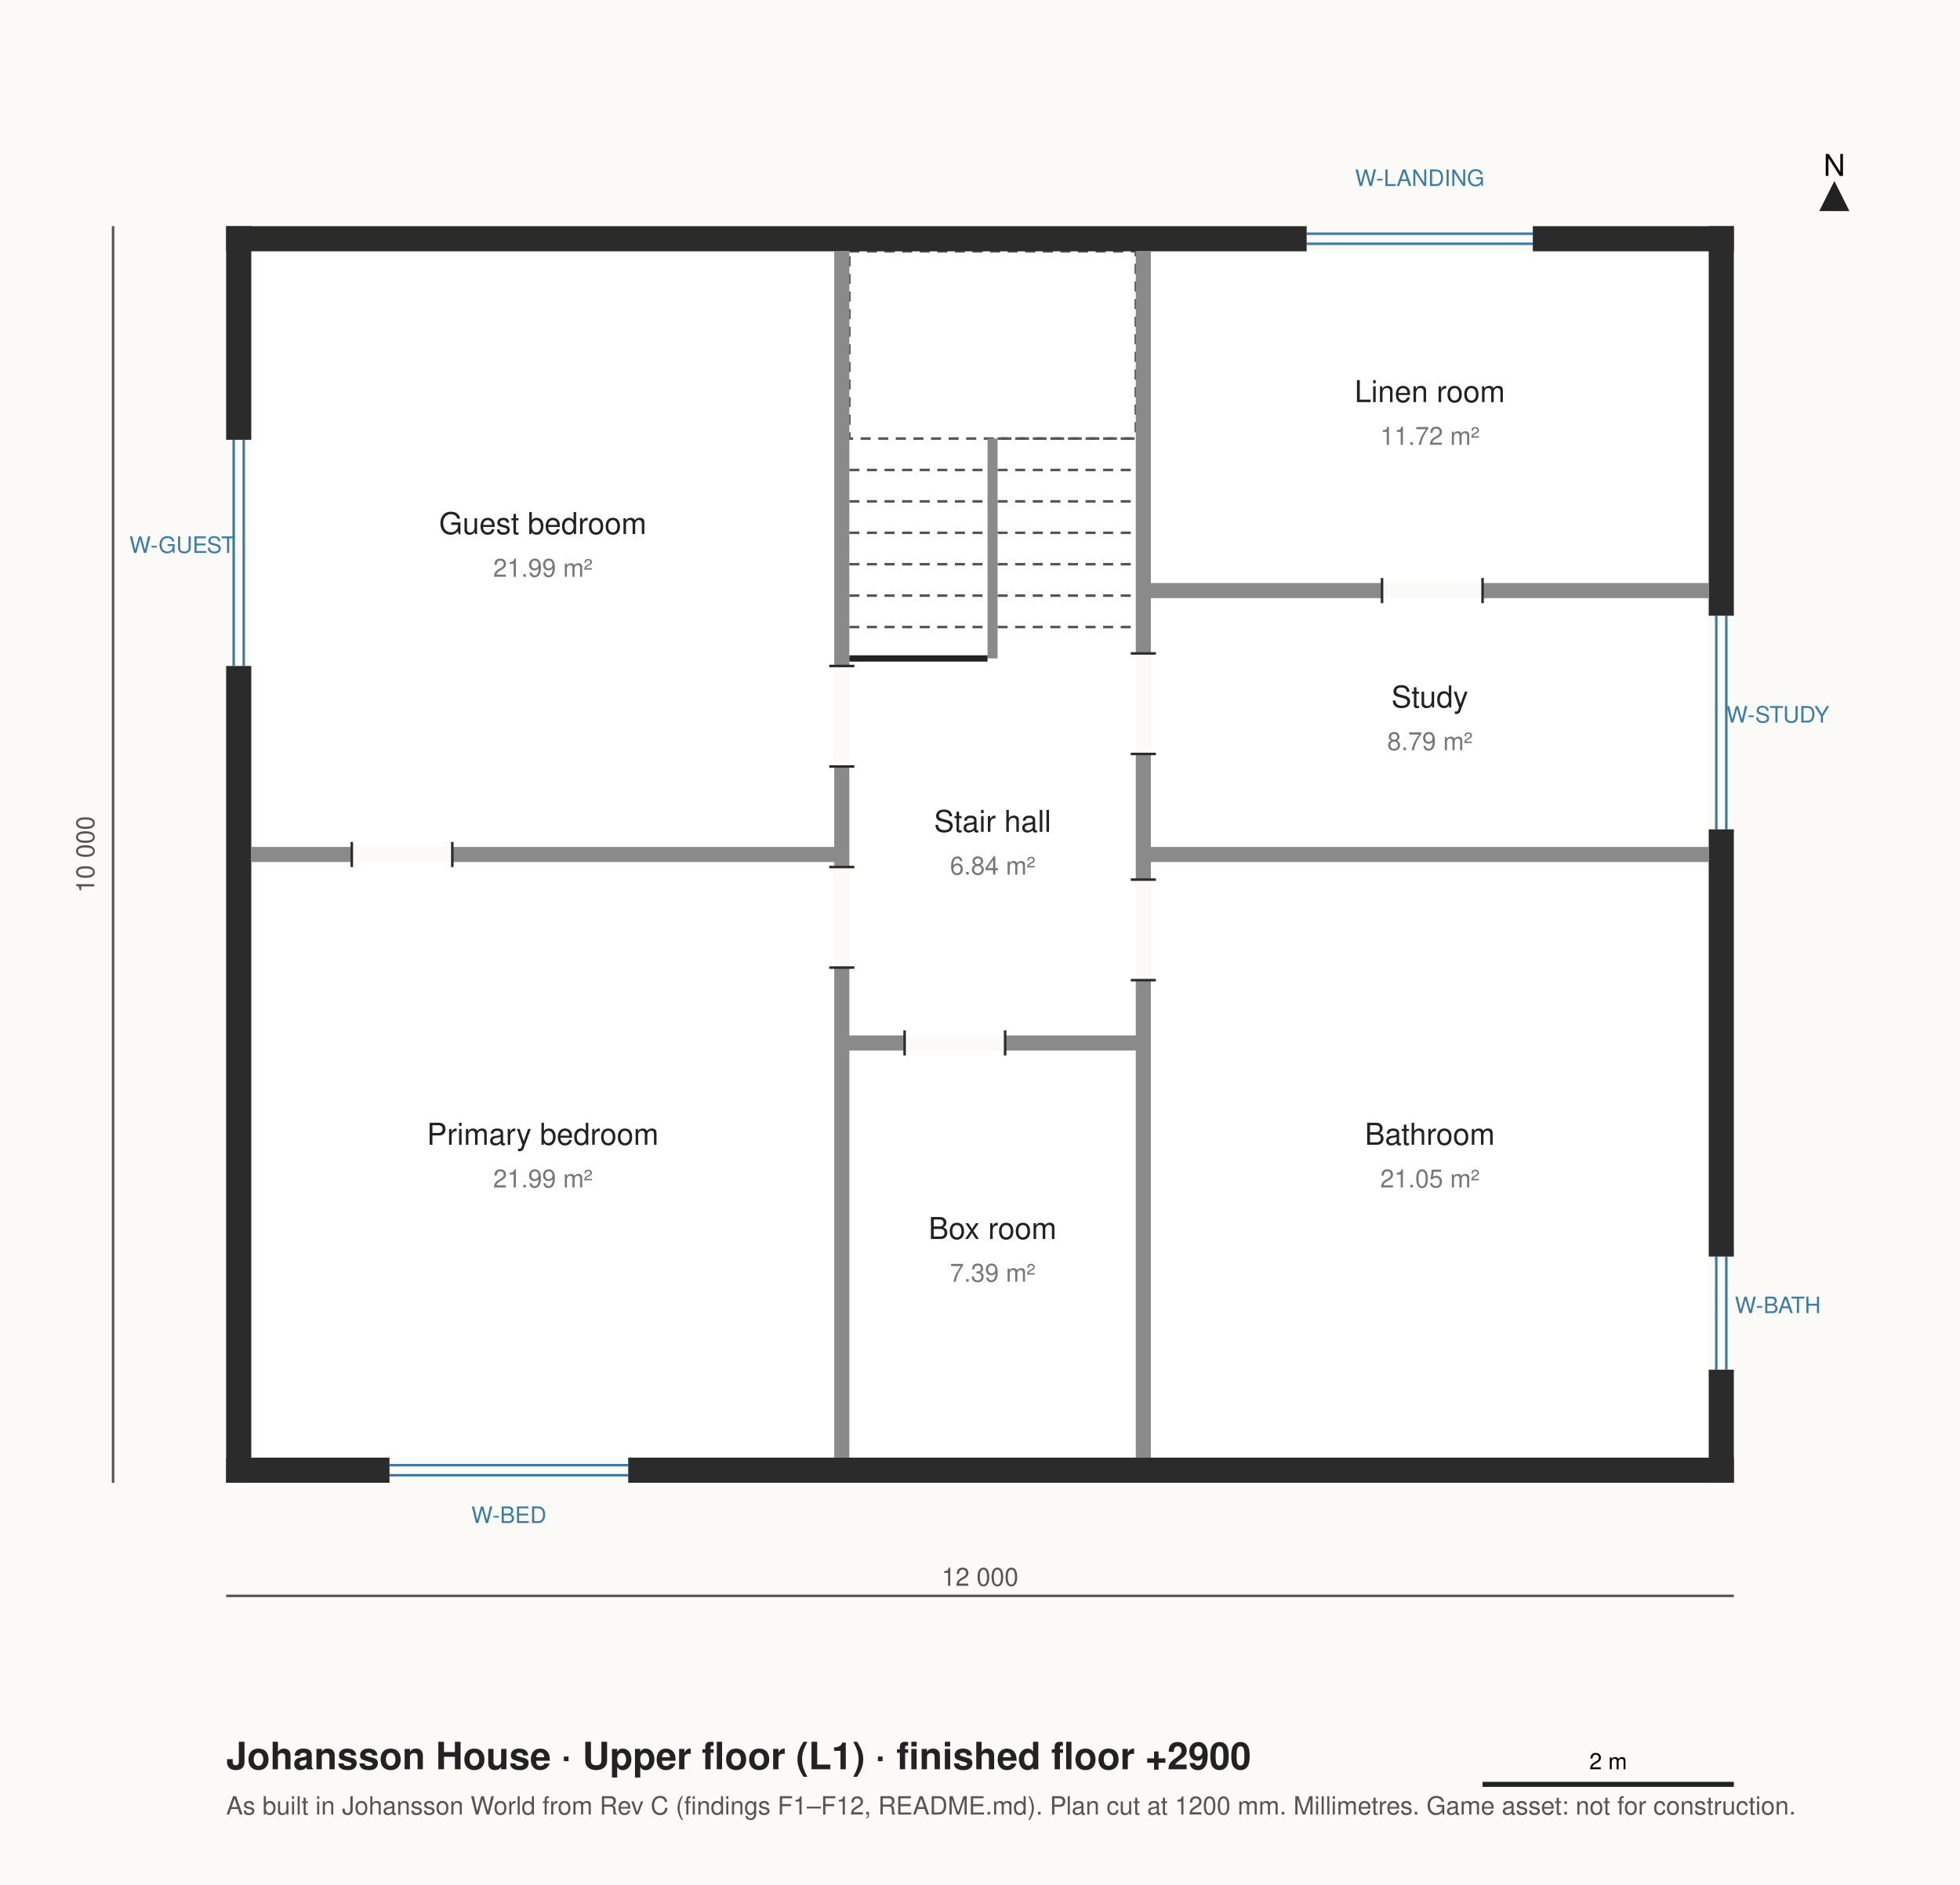
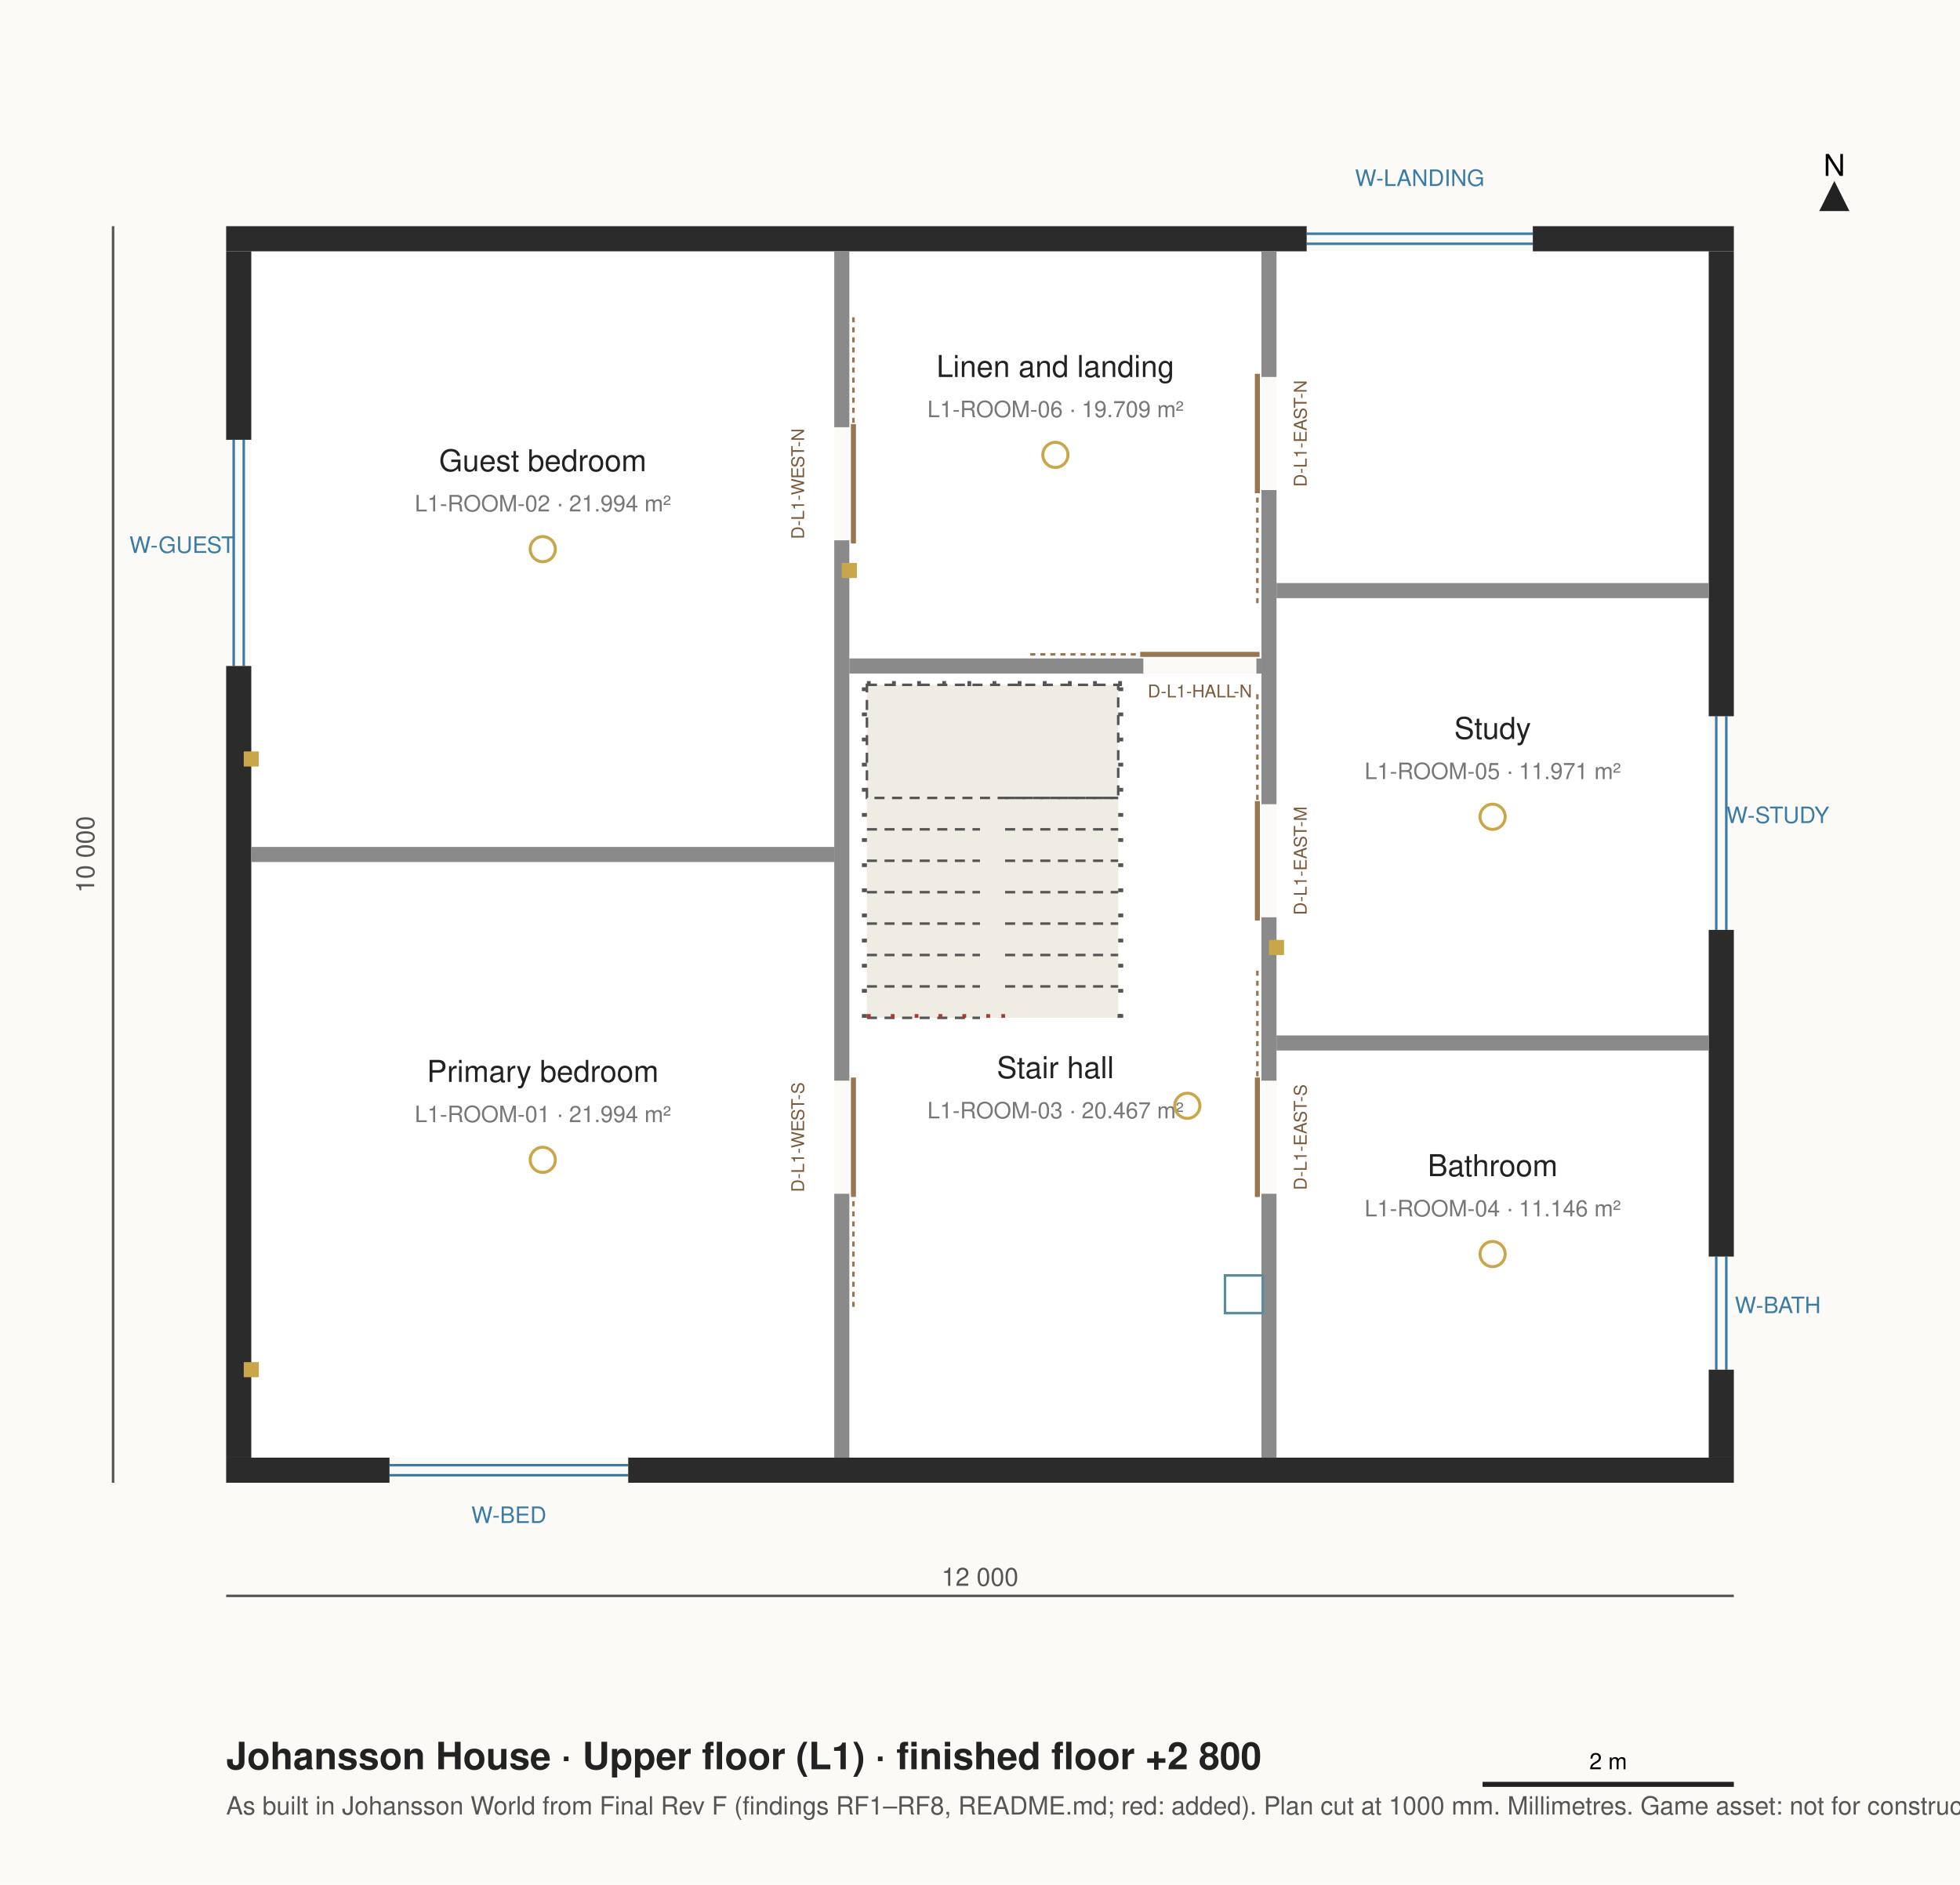
<svg xmlns="http://www.w3.org/2000/svg" viewBox="0 0 780 750" width="780" height="750" font-family="Helvetica, Arial, sans-serif">
  <rect width="780" height="750" fill="#fbfaf6" />
  <rect x="100" y="343" width="232" height="237" fill="#ffffff" stroke="none" />
-   <text x="216" y="455.5" font-size="12" text-anchor="middle" fill="#222">Primary bedroom</text>
-   <text x="216" y="472.5" font-size="10" text-anchor="middle" fill="#777">21.99 m²</text>
+   <text x="216" y="430.5" font-size="12" text-anchor="middle" fill="#222">Primary bedroom</text>
+   <text x="216" y="446.5" font-size="9" text-anchor="middle" fill="#777">L1-ROOM-01 · 21.994 m²</text>
  <rect x="100" y="100" width="232" height="237" fill="#ffffff" stroke="none" />
-   <text x="216" y="212.5" font-size="12" text-anchor="middle" fill="#222">Guest bedroom</text>
-   <text x="216" y="229.5" font-size="10" text-anchor="middle" fill="#777">21.99 m²</text>
-   <rect x="338" y="418" width="114" height="162" fill="#ffffff" stroke="none" />
-   <text x="395" y="493" font-size="12" text-anchor="middle" fill="#222">Box room</text>
-   <text x="395" y="510" font-size="10" text-anchor="middle" fill="#777">7.39 m²</text>
-   <rect x="338" y="262" width="114" height="150" fill="#ffffff" stroke="none" />
-   <text x="395" y="331" font-size="12" text-anchor="middle" fill="#222">Stair hall</text>
-   <text x="395" y="348" font-size="10" text-anchor="middle" fill="#777">6.84 m²</text>
-   <rect x="338" y="100" width="114" height="162" fill="#ffffff" stroke="none" />
-   <rect x="458" y="343" width="222" height="237" fill="#ffffff" stroke="none" />
-   <text x="569" y="455.5" font-size="12" text-anchor="middle" fill="#222">Bathroom</text>
-   <text x="569" y="472.5" font-size="10" text-anchor="middle" fill="#777">21.05 m²</text>
-   <rect x="458" y="238" width="222" height="99" fill="#ffffff" stroke="none" />
-   <text x="569" y="281.5" font-size="12" text-anchor="middle" fill="#222">Study</text>
-   <text x="569" y="298.5" font-size="10" text-anchor="middle" fill="#777">8.79 m²</text>
-   <rect x="458" y="100" width="222" height="132" fill="#ffffff" stroke="none" />
-   <text x="569" y="160" font-size="12" text-anchor="middle" fill="#222">Linen room</text>
-   <text x="569" y="177" font-size="10" text-anchor="middle" fill="#777">11.72 m²</text>
-   <line x1="338" y1="262" x2="393" y2="262" stroke="#555" stroke-width="1" stroke-dasharray="4 3" />
-   <line x1="338" y1="249.5" x2="393" y2="249.5" stroke="#555" stroke-width="1" stroke-dasharray="4 3" />
-   <line x1="338" y1="237" x2="393" y2="237" stroke="#555" stroke-width="1" stroke-dasharray="4 3" />
-   <line x1="338" y1="224.5" x2="393" y2="224.5" stroke="#555" stroke-width="1" stroke-dasharray="4 3" />
-   <line x1="338" y1="212" x2="393" y2="212" stroke="#555" stroke-width="1" stroke-dasharray="4 3" />
-   <line x1="338" y1="199.5" x2="393" y2="199.5" stroke="#555" stroke-width="1" stroke-dasharray="4 3" />
-   <line x1="338" y1="187" x2="393" y2="187" stroke="#555" stroke-width="1" stroke-dasharray="4 3" />
-   <line x1="397" y1="174.5" x2="452" y2="174.5" stroke="#555" stroke-width="1" stroke-dasharray="4 3" />
-   <line x1="397" y1="187" x2="452" y2="187" stroke="#555" stroke-width="1" stroke-dasharray="4 3" />
-   <line x1="397" y1="199.5" x2="452" y2="199.5" stroke="#555" stroke-width="1" stroke-dasharray="4 3" />
-   <line x1="397" y1="212" x2="452" y2="212" stroke="#555" stroke-width="1" stroke-dasharray="4 3" />
-   <line x1="397" y1="224.5" x2="452" y2="224.5" stroke="#555" stroke-width="1" stroke-dasharray="4 3" />
-   <line x1="397" y1="237" x2="452" y2="237" stroke="#555" stroke-width="1" stroke-dasharray="4 3" />
-   <line x1="397" y1="249.5" x2="452" y2="249.5" stroke="#555" stroke-width="1" stroke-dasharray="4 3" />
-   <rect x="338" y="100" width="114" height="74.5" fill="none" stroke="#555" stroke-width="1" stroke-dasharray="4 3" />
-   <rect x="393" y="174.5" width="4" height="87.5" fill="#8a8a8a" />
-   <line x1="338" y1="262" x2="393" y2="262" stroke="#222" stroke-width="2.5" />
+   <text x="216" y="187.5" font-size="12" text-anchor="middle" fill="#222">Guest bedroom</text>
+   <text x="216" y="203.5" font-size="9" text-anchor="middle" fill="#777">L1-ROOM-02 · 21.994 m²</text>
+   <rect x="338" y="268" width="164" height="312" fill="#ffffff" stroke="none" />
+   <text x="420" y="429" font-size="12" text-anchor="middle" fill="#222">Stair hall</text>
+   <text x="420" y="445" font-size="9" text-anchor="middle" fill="#777">L1-ROOM-03 · 20.467 m²</text>
+   <rect x="508" y="418" width="172" height="162" fill="#ffffff" stroke="none" />
+   <text x="594" y="468" font-size="12" text-anchor="middle" fill="#222">Bathroom</text>
+   <text x="594" y="484" font-size="9" text-anchor="middle" fill="#777">L1-ROOM-04 · 11.146 m²</text>
+   <rect x="508" y="238" width="172" height="174" fill="#ffffff" stroke="none" />
+   <text x="594" y="294" font-size="12" text-anchor="middle" fill="#222">Study</text>
+   <text x="594" y="310" font-size="9" text-anchor="middle" fill="#777">L1-ROOM-05 · 11.971 m²</text>
+   <rect x="338" y="100" width="164" height="162" fill="#ffffff" stroke="none" />
+   <rect x="508" y="100" width="172" height="132" fill="#ffffff" stroke="none" />
+   <text x="420" y="150" font-size="12" text-anchor="middle" fill="#222">Linen and landing</text>
+   <text x="420" y="166" font-size="9" text-anchor="middle" fill="#777">L1-ROOM-06 · 19.709 m²</text>
+   <rect x="345" y="272.5" width="100" height="132.5" fill="#efece4" stroke="none" />
+   <line x1="345" y1="405" x2="390" y2="405" stroke="#555" stroke-width="1" stroke-dasharray="4 3" />
+   <line x1="345" y1="392.5" x2="390" y2="392.5" stroke="#555" stroke-width="1" stroke-dasharray="4 3" />
+   <line x1="345" y1="380" x2="390" y2="380" stroke="#555" stroke-width="1" stroke-dasharray="4 3" />
+   <line x1="345" y1="367.5" x2="390" y2="367.5" stroke="#555" stroke-width="1" stroke-dasharray="4 3" />
+   <line x1="345" y1="355" x2="390" y2="355" stroke="#555" stroke-width="1" stroke-dasharray="4 3" />
+   <line x1="345" y1="342.5" x2="390" y2="342.5" stroke="#555" stroke-width="1" stroke-dasharray="4 3" />
+   <line x1="345" y1="330" x2="390" y2="330" stroke="#555" stroke-width="1" stroke-dasharray="4 3" />
+   <line x1="400" y1="317.5" x2="445" y2="317.5" stroke="#555" stroke-width="1" stroke-dasharray="4 3" />
+   <line x1="400" y1="330" x2="445" y2="330" stroke="#555" stroke-width="1" stroke-dasharray="4 3" />
+   <line x1="400" y1="342.5" x2="445" y2="342.5" stroke="#555" stroke-width="1" stroke-dasharray="4 3" />
+   <line x1="400" y1="355" x2="445" y2="355" stroke="#555" stroke-width="1" stroke-dasharray="4 3" />
+   <line x1="400" y1="367.5" x2="445" y2="367.5" stroke="#555" stroke-width="1" stroke-dasharray="4 3" />
+   <line x1="400" y1="380" x2="445" y2="380" stroke="#555" stroke-width="1" stroke-dasharray="4 3" />
+   <line x1="400" y1="392.5" x2="445" y2="392.5" stroke="#555" stroke-width="1" stroke-dasharray="4 3" />
+   <rect x="345" y="272.5" width="100" height="45" fill="none" stroke="#555" stroke-width="1" stroke-dasharray="4 3" />
+   <rect x="444.75" y="403.5" width="1.5" height="1.5" fill="#555" />
+   <rect x="343" y="403.5" width="2" height="1.5" fill="#555" />
+   <rect x="445" y="403.5" width="2" height="1.5" fill="#555" />
+   <rect x="343" y="393.5" width="2" height="1.5" fill="#555" />
+   <rect x="445" y="393.5" width="2" height="1.5" fill="#555" />
+   <rect x="343" y="383.5" width="2" height="1.5" fill="#555" />
+   <rect x="445" y="383.5" width="2" height="1.5" fill="#555" />
+   <rect x="343" y="373.5" width="2" height="1.5" fill="#555" />
+   <rect x="445" y="373.5" width="2" height="1.5" fill="#555" />
+   <rect x="343" y="363.5" width="2" height="1.5" fill="#555" />
+   <rect x="445" y="363.5" width="2" height="1.5" fill="#555" />
+   <rect x="343" y="353.5" width="2" height="1.5" fill="#555" />
+   <rect x="445" y="353.5" width="2" height="1.5" fill="#555" />
+   <rect x="343" y="343.5" width="2" height="1.5" fill="#555" />
+   <rect x="445" y="343.5" width="2" height="1.5" fill="#555" />
+   <rect x="343" y="333.5" width="2" height="1.5" fill="#555" />
+   <rect x="445" y="333.5" width="2" height="1.5" fill="#555" />
+   <rect x="343" y="323.5" width="2" height="1.5" fill="#555" />
+   <rect x="445" y="323.5" width="2" height="1.5" fill="#555" />
+   <rect x="343" y="313.5" width="2" height="1.5" fill="#555" />
+   <rect x="445" y="313.5" width="2" height="1.5" fill="#555" />
+   <rect x="343" y="303.5" width="2" height="1.5" fill="#555" />
+   <rect x="445" y="303.5" width="2" height="1.5" fill="#555" />
+   <rect x="343" y="293.5" width="2" height="1.5" fill="#555" />
+   <rect x="445" y="293.5" width="2" height="1.5" fill="#555" />
+   <rect x="343" y="283.5" width="2" height="1.5" fill="#555" />
+   <rect x="445" y="283.5" width="2" height="1.5" fill="#555" />
+   <rect x="343" y="273.5" width="2" height="1.5" fill="#555" />
+   <rect x="445" y="273.5" width="2" height="1.5" fill="#555" />
+   <rect x="345" y="271" width="1.5" height="2" fill="#555" />
+   <rect x="355" y="271" width="1.5" height="2" fill="#555" />
+   <rect x="365" y="271" width="1.5" height="2" fill="#555" />
+   <rect x="375" y="271" width="1.5" height="2" fill="#555" />
+   <rect x="385" y="271" width="1.5" height="2" fill="#555" />
+   <rect x="395" y="271" width="1.5" height="2" fill="#555" />
+   <rect x="405" y="271" width="1.5" height="2" fill="#555" />
+   <rect x="415" y="271" width="1.5" height="2" fill="#555" />
+   <rect x="425" y="271" width="1.5" height="2" fill="#555" />
+   <rect x="435" y="271" width="1.5" height="2" fill="#555" />
+   <rect x="445" y="271" width="1.5" height="2" fill="#555" />
+   <rect x="345" y="403.5" width="1.5" height="1.5" fill="#b03a2e" />
+   <rect x="354.5" y="403.5" width="1.5" height="1.5" fill="#b03a2e" />
+   <rect x="364" y="403.5" width="1.5" height="1.5" fill="#b03a2e" />
+   <rect x="373.5" y="403.5" width="1.5" height="1.5" fill="#b03a2e" />
+   <rect x="383" y="403.5" width="1.5" height="1.5" fill="#b03a2e" />
+   <rect x="392.5" y="403.5" width="1.5" height="1.5" fill="#b03a2e" />
+   <rect x="398.5" y="403.5" width="1.5" height="1.5" fill="#b03a2e" />
  <line x1="155" y1="587" x2="250" y2="587" stroke="#3a7ca5" stroke-width="1" />
  <line x1="155" y1="583" x2="250" y2="583" stroke="#3a7ca5" stroke-width="1" />
  <text x="202.5" y="606" font-size="9" text-anchor="middle" fill="#3a7ca5">W-BED</text>
  <line x1="687" y1="545" x2="687" y2="500" stroke="#3a7ca5" stroke-width="1" />
  <line x1="683" y1="545" x2="683" y2="500" stroke="#3a7ca5" stroke-width="1" />
  <text x="707.5" y="522.5" font-size="9" text-anchor="middle" fill="#3a7ca5">W-BATH</text>
-   <line x1="687" y1="330" x2="687" y2="245" stroke="#3a7ca5" stroke-width="1" />
-   <line x1="683" y1="330" x2="683" y2="245" stroke="#3a7ca5" stroke-width="1" />
-   <text x="707.5" y="287.5" font-size="9" text-anchor="middle" fill="#3a7ca5">W-STUDY</text>
+   <line x1="687" y1="370" x2="687" y2="285" stroke="#3a7ca5" stroke-width="1" />
+   <line x1="683" y1="370" x2="683" y2="285" stroke="#3a7ca5" stroke-width="1" />
+   <text x="707.5" y="327.5" font-size="9" text-anchor="middle" fill="#3a7ca5">W-STUDY</text>
  <line x1="93" y1="265" x2="93" y2="175" stroke="#3a7ca5" stroke-width="1" />
  <line x1="97" y1="265" x2="97" y2="175" stroke="#3a7ca5" stroke-width="1" />
  <text x="72.5" y="220" font-size="9" text-anchor="middle" fill="#3a7ca5">W-GUEST</text>
  <line x1="520" y1="93" x2="610" y2="93" stroke="#3a7ca5" stroke-width="1" />
  <line x1="520" y1="97" x2="610" y2="97" stroke="#3a7ca5" stroke-width="1" />
  <text x="565" y="74" font-size="9" text-anchor="middle" fill="#3a7ca5">W-LANDING</text>
  <rect x="90" y="580" width="65" height="10" fill="#2b2b2b" />
  <rect x="250" y="580" width="440" height="10" fill="#2b2b2b" />
  <rect x="90" y="90" width="430" height="10" fill="#2b2b2b" />
  <rect x="610" y="90" width="80" height="10" fill="#2b2b2b" />
-   <rect x="90" y="265" width="10" height="325" fill="#2b2b2b" />
-   <rect x="90" y="90" width="10" height="85" fill="#2b2b2b" />
-   <rect x="680" y="545" width="10" height="45" fill="#2b2b2b" />
-   <rect x="680" y="330" width="10" height="170" fill="#2b2b2b" />
-   <rect x="680" y="90" width="10" height="155" fill="#2b2b2b" />
-   <rect x="332" y="385" width="6" height="195" fill="#8a8a8a" />
-   <rect x="332" y="305" width="6" height="40" fill="#8a8a8a" />
-   <rect x="332" y="100" width="6" height="165" fill="#8a8a8a" />
-   <rect x="452" y="390" width="6" height="190" fill="#8a8a8a" />
-   <rect x="452" y="300" width="6" height="50" fill="#8a8a8a" />
-   <rect x="452" y="100" width="6" height="160" fill="#8a8a8a" />
-   <rect x="100" y="337" width="40" height="6" fill="#8a8a8a" />
-   <rect x="180" y="337" width="155" height="6" fill="#8a8a8a" />
-   <rect x="455" y="337" width="225" height="6" fill="#8a8a8a" />
-   <rect x="335" y="412" width="25" height="6" fill="#8a8a8a" />
-   <rect x="400" y="412" width="55" height="6" fill="#8a8a8a" />
-   <rect x="455" y="232" width="95" height="6" fill="#8a8a8a" />
-   <rect x="590" y="232" width="90" height="6" fill="#8a8a8a" />
-   <line x1="330" y1="385" x2="340" y2="385" stroke="#2b2b2b" stroke-width="1" />
-   <line x1="330" y1="345" x2="340" y2="345" stroke="#2b2b2b" stroke-width="1" />
-   <line x1="330" y1="305" x2="340" y2="305" stroke="#2b2b2b" stroke-width="1" />
-   <line x1="330" y1="265" x2="340" y2="265" stroke="#2b2b2b" stroke-width="1" />
-   <line x1="450" y1="390" x2="460" y2="390" stroke="#2b2b2b" stroke-width="1" />
-   <line x1="450" y1="350" x2="460" y2="350" stroke="#2b2b2b" stroke-width="1" />
-   <line x1="450" y1="300" x2="460" y2="300" stroke="#2b2b2b" stroke-width="1" />
-   <line x1="450" y1="260" x2="460" y2="260" stroke="#2b2b2b" stroke-width="1" />
-   <line x1="140" y1="345" x2="140" y2="335" stroke="#2b2b2b" stroke-width="1" />
-   <line x1="180" y1="345" x2="180" y2="335" stroke="#2b2b2b" stroke-width="1" />
-   <line x1="360" y1="420" x2="360" y2="410" stroke="#2b2b2b" stroke-width="1" />
-   <line x1="400" y1="420" x2="400" y2="410" stroke="#2b2b2b" stroke-width="1" />
-   <line x1="550" y1="240" x2="550" y2="230" stroke="#2b2b2b" stroke-width="1" />
-   <line x1="590" y1="240" x2="590" y2="230" stroke="#2b2b2b" stroke-width="1" />
+   <rect x="90" y="265" width="10" height="315" fill="#2b2b2b" />
+   <rect x="90" y="100" width="10" height="75" fill="#2b2b2b" />
+   <rect x="680" y="545" width="10" height="35" fill="#2b2b2b" />
+   <rect x="680" y="370" width="10" height="130" fill="#2b2b2b" />
+   <rect x="680" y="100" width="10" height="185" fill="#2b2b2b" />
+   <rect x="332" y="475" width="6" height="105" fill="#8a8a8a" />
+   <rect x="332" y="215" width="6" height="215" fill="#8a8a8a" />
+   <rect x="332" y="100" width="6" height="70" fill="#8a8a8a" />
+   <rect x="502" y="475" width="6" height="105" fill="#8a8a8a" />
+   <rect x="502" y="365" width="6" height="65" fill="#8a8a8a" />
+   <rect x="502" y="195" width="6" height="125" fill="#8a8a8a" />
+   <rect x="502" y="100" width="6" height="50" fill="#8a8a8a" />
+   <rect x="100" y="337" width="232" height="6" fill="#8a8a8a" />
+   <rect x="338" y="262" width="117" height="6" fill="#8a8a8a" />
+   <rect x="500" y="262" width="2" height="6" fill="#8a8a8a" />
+   <rect x="508" y="412" width="172" height="6" fill="#8a8a8a" />
+   <rect x="508" y="232" width="172" height="6" fill="#8a8a8a" />
+   <rect x="338.63" y="428.75" width="2" height="47.5" fill="#9a7650" />
+   <line x1="339.63" y1="520" x2="339.63" y2="428.75" stroke="#9a7650" stroke-width="1" stroke-dasharray="2 2" />
+   <text x="320" y="452.5" font-size="7" text-anchor="middle" fill="#7a5a3a" transform="rotate(-90 320 452.5)">D-L1-WEST-S</text>
+   <rect x="338.63" y="168.75" width="2" height="47.5" fill="#9a7650" />
+   <line x1="339.63" y1="216.25" x2="339.63" y2="125" stroke="#9a7650" stroke-width="1" stroke-dasharray="2 2" />
+   <text x="320" y="192.5" font-size="7" text-anchor="middle" fill="#7a5a3a" transform="rotate(-90 320 192.5)">D-L1-WEST-N</text>
+   <rect x="499.38" y="428.75" width="2" height="47.5" fill="#9a7650" />
+   <line x1="500.38" y1="476.25" x2="500.38" y2="385" stroke="#9a7650" stroke-width="1" stroke-dasharray="2 2" />
+   <text x="520" y="452.5" font-size="7" text-anchor="middle" fill="#7a5a3a" transform="rotate(-90 520 452.5)">D-L1-EAST-S</text>
+   <rect x="499.38" y="318.75" width="2" height="47.5" fill="#9a7650" />
+   <line x1="500.38" y1="366.25" x2="500.38" y2="275" stroke="#9a7650" stroke-width="1" stroke-dasharray="2 2" />
+   <text x="520" y="342.5" font-size="7" text-anchor="middle" fill="#7a5a3a" transform="rotate(-90 520 342.5)">D-L1-EAST-M</text>
+   <rect x="499.38" y="148.75" width="2" height="47.5" fill="#9a7650" />
+   <line x1="500.38" y1="240" x2="500.38" y2="148.75" stroke="#9a7650" stroke-width="1" stroke-dasharray="2 2" />
+   <text x="520" y="172.5" font-size="7" text-anchor="middle" fill="#7a5a3a" transform="rotate(-90 520 172.5)">D-L1-EAST-N</text>
+   <rect x="453.75" y="259.38" width="47.5" height="2" fill="#9a7650" />
+   <line x1="410" y1="260.38" x2="501.25" y2="260.38" stroke="#9a7650" stroke-width="1" stroke-dasharray="2 2" />
+   <text x="477.5" y="277.5" font-size="7" text-anchor="middle" fill="#7a5a3a">D-L1-HALL-N</text>
+   <circle cx="216" cy="461.5" r="5" fill="none" stroke="#c9a64a" stroke-width="1.2" />
+   <rect x="97" y="542" width="6" height="6" fill="#c9a64a" />
+   <circle cx="216" cy="218.5" r="5" fill="none" stroke="#c9a64a" stroke-width="1.2" />
+   <rect x="97" y="299" width="6" height="6" fill="#c9a64a" />
+   <circle cx="472.5" cy="440" r="5" fill="none" stroke="#c9a64a" stroke-width="1.2" />
+   <circle cx="594" cy="499" r="5" fill="none" stroke="#c9a64a" stroke-width="1.2" />
+   <circle cx="594" cy="325" r="5" fill="none" stroke="#c9a64a" stroke-width="1.2" />
+   <rect x="505" y="374" width="6" height="6" fill="#c9a64a" />
+   <circle cx="420" cy="181" r="5" fill="none" stroke="#c9a64a" stroke-width="1.2" />
+   <rect x="335" y="224" width="6" height="6" fill="#c9a64a" />
+   <rect x="487.5" y="507.5" width="15" height="15" fill="none" stroke="#5b8c9b" stroke-width="1" />
  <line x1="90" y1="635" x2="690" y2="635" stroke="#555" />
  <text x="390" y="631" font-size="10" text-anchor="middle" fill="#555">12 000</text>
  <line x1="45" y1="590" x2="45" y2="90" stroke="#555" />
  <text x="37.5" y="340" font-size="10" text-anchor="middle" fill="#555" transform="rotate(-90 37.5 340)">10 000</text>
-   <text x="90" y="704" font-size="15" font-weight="bold" fill="#222">Johansson House · Upper floor (L1) · finished floor +2900</text>
-   <text x="90" y="722" font-size="10" fill="#555">As built in Johansson World from Rev C (findings F1–F12, README.md). Plan cut at 1200 mm. Millimetres. Game asset: not for construction.</text>
+   <text x="90" y="704" font-size="15" font-weight="bold" fill="#222">Johansson House · Upper floor (L1) · finished floor +2 800</text>
+   <text x="90" y="722" font-size="10" fill="#555">As built in Johansson World from Final Rev F (findings RF1–RF8, README.md; red: added). Plan cut at 1000 mm. Millimetres. Game asset: not for construction.</text>
  <line x1="590" y1="710" x2="690" y2="710" stroke="#222" stroke-width="2" />
  <text x="640" y="704" font-size="9" text-anchor="middle">2 m</text>
  <text x="730" y="70" font-size="12" text-anchor="middle">N</text>
  <polygon points="724,84 736,84 730,72" fill="#222" />
</svg>
